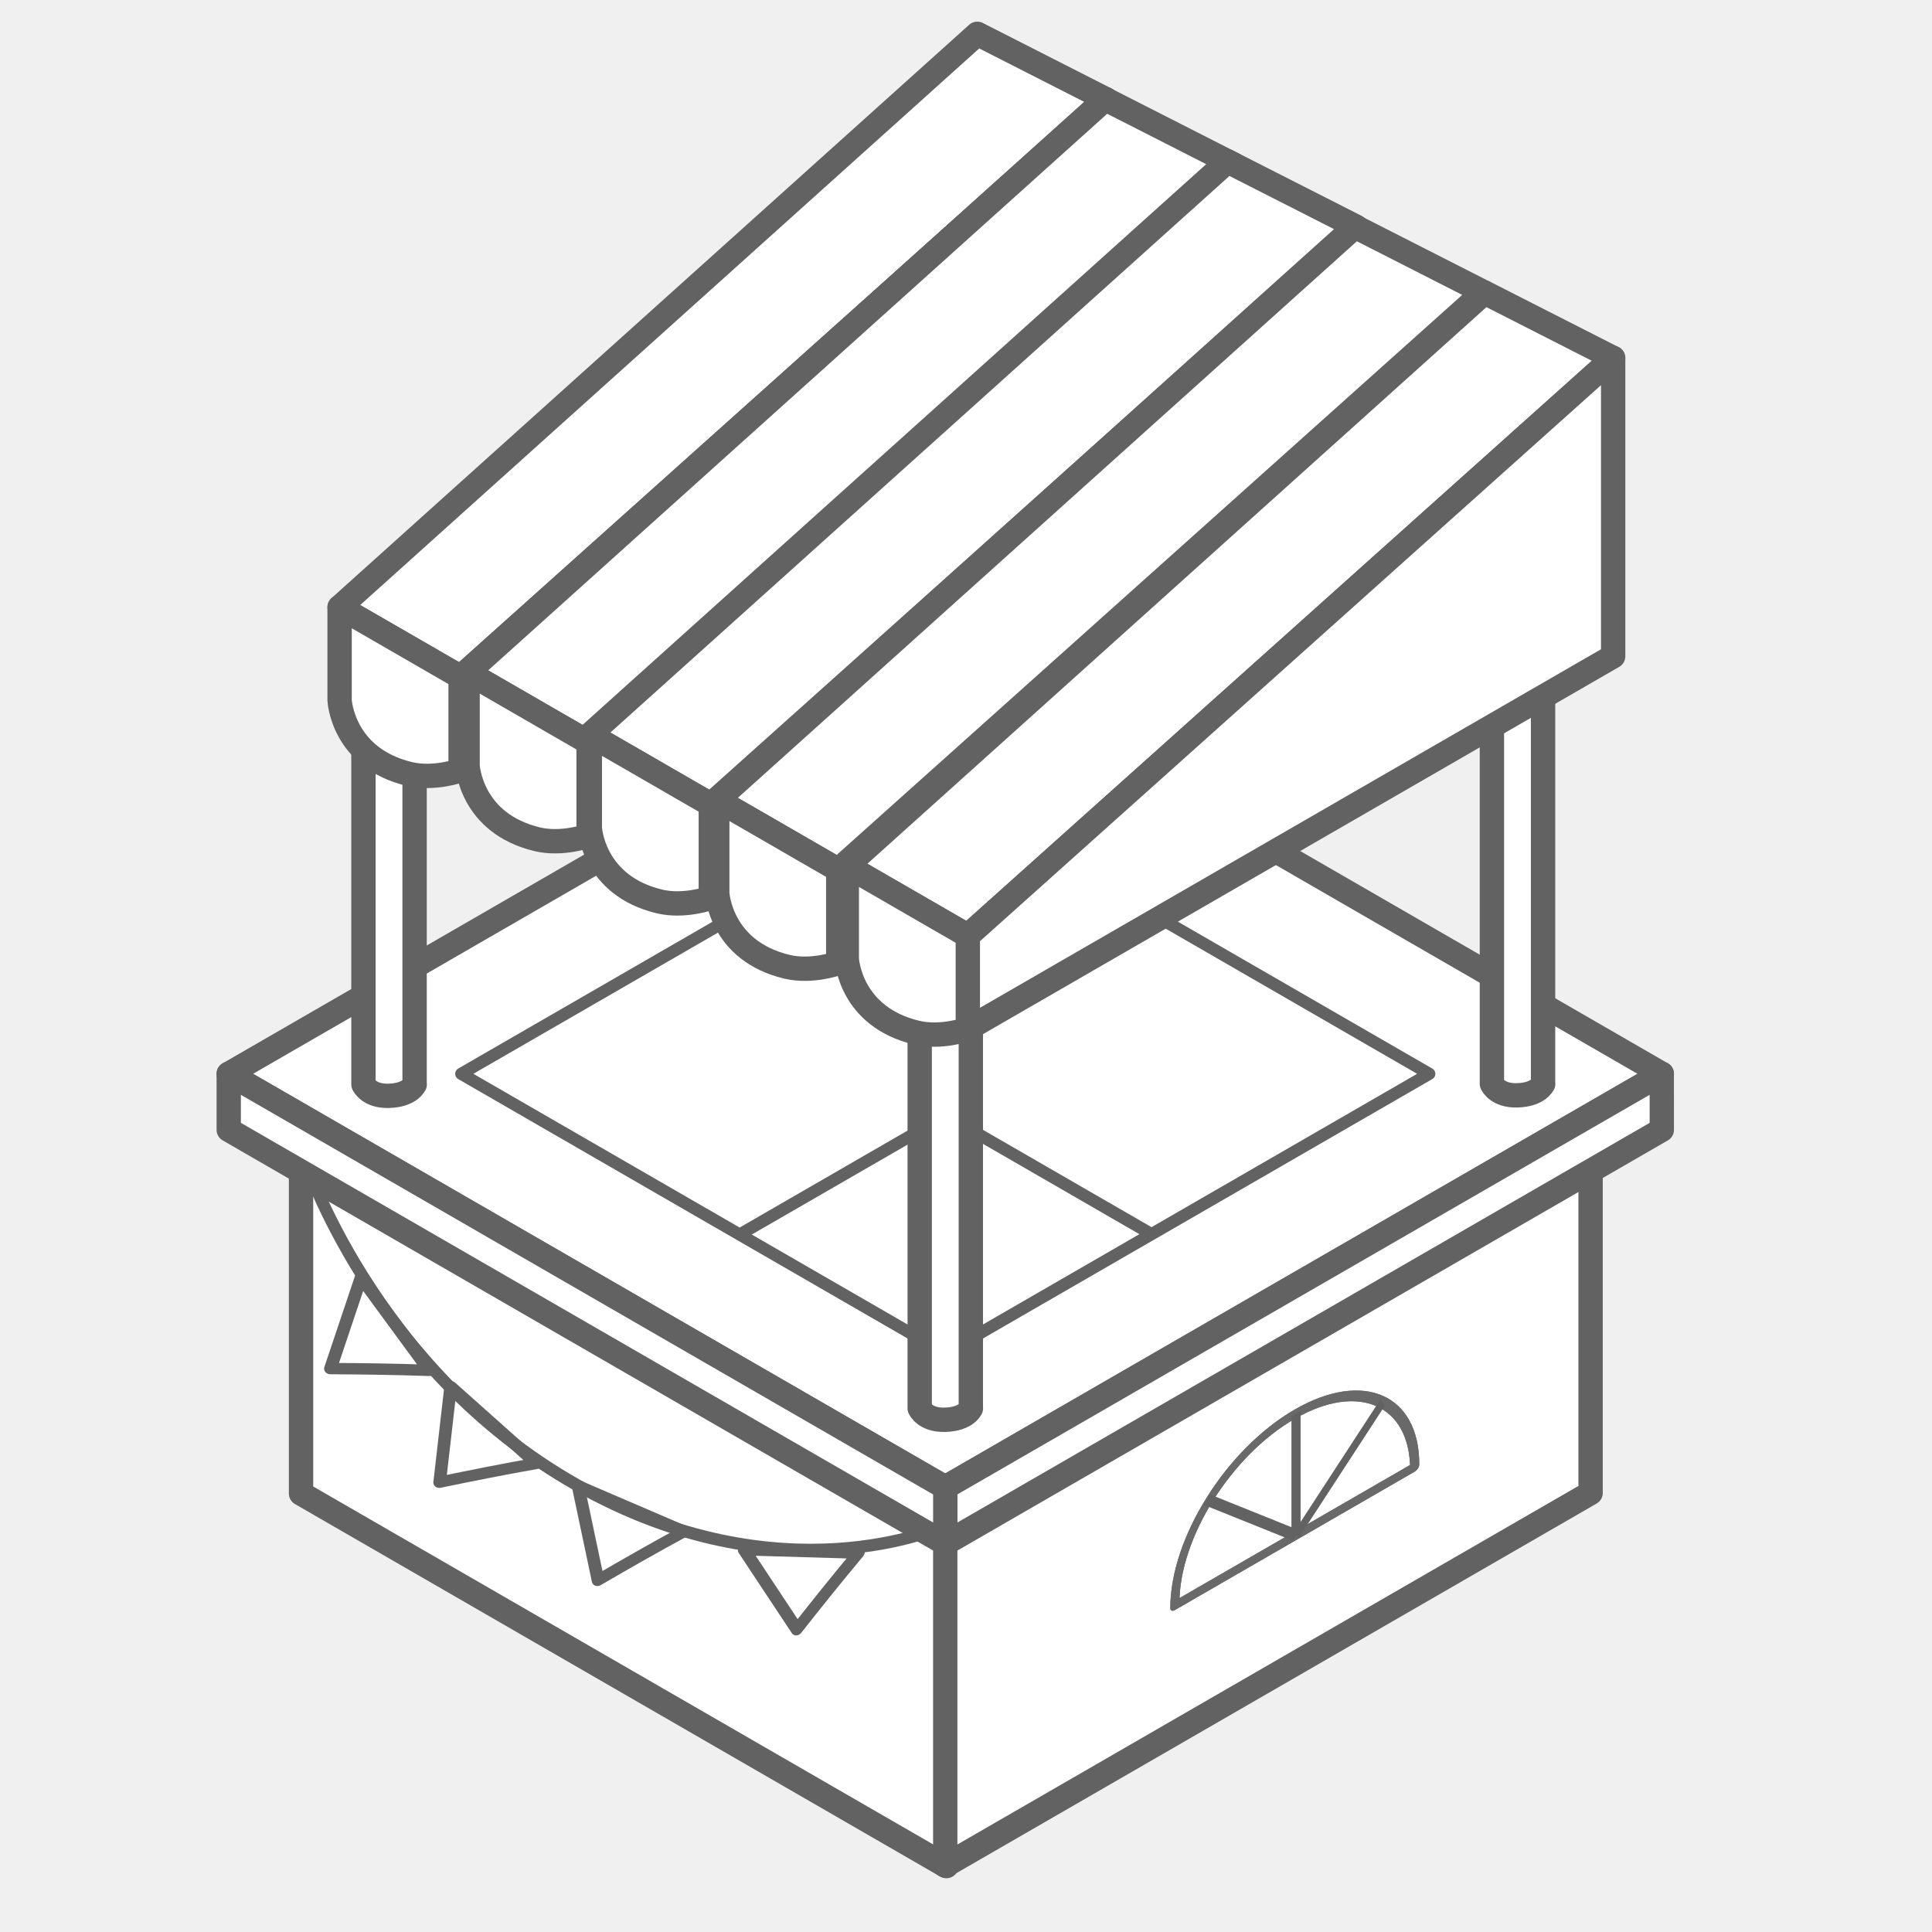
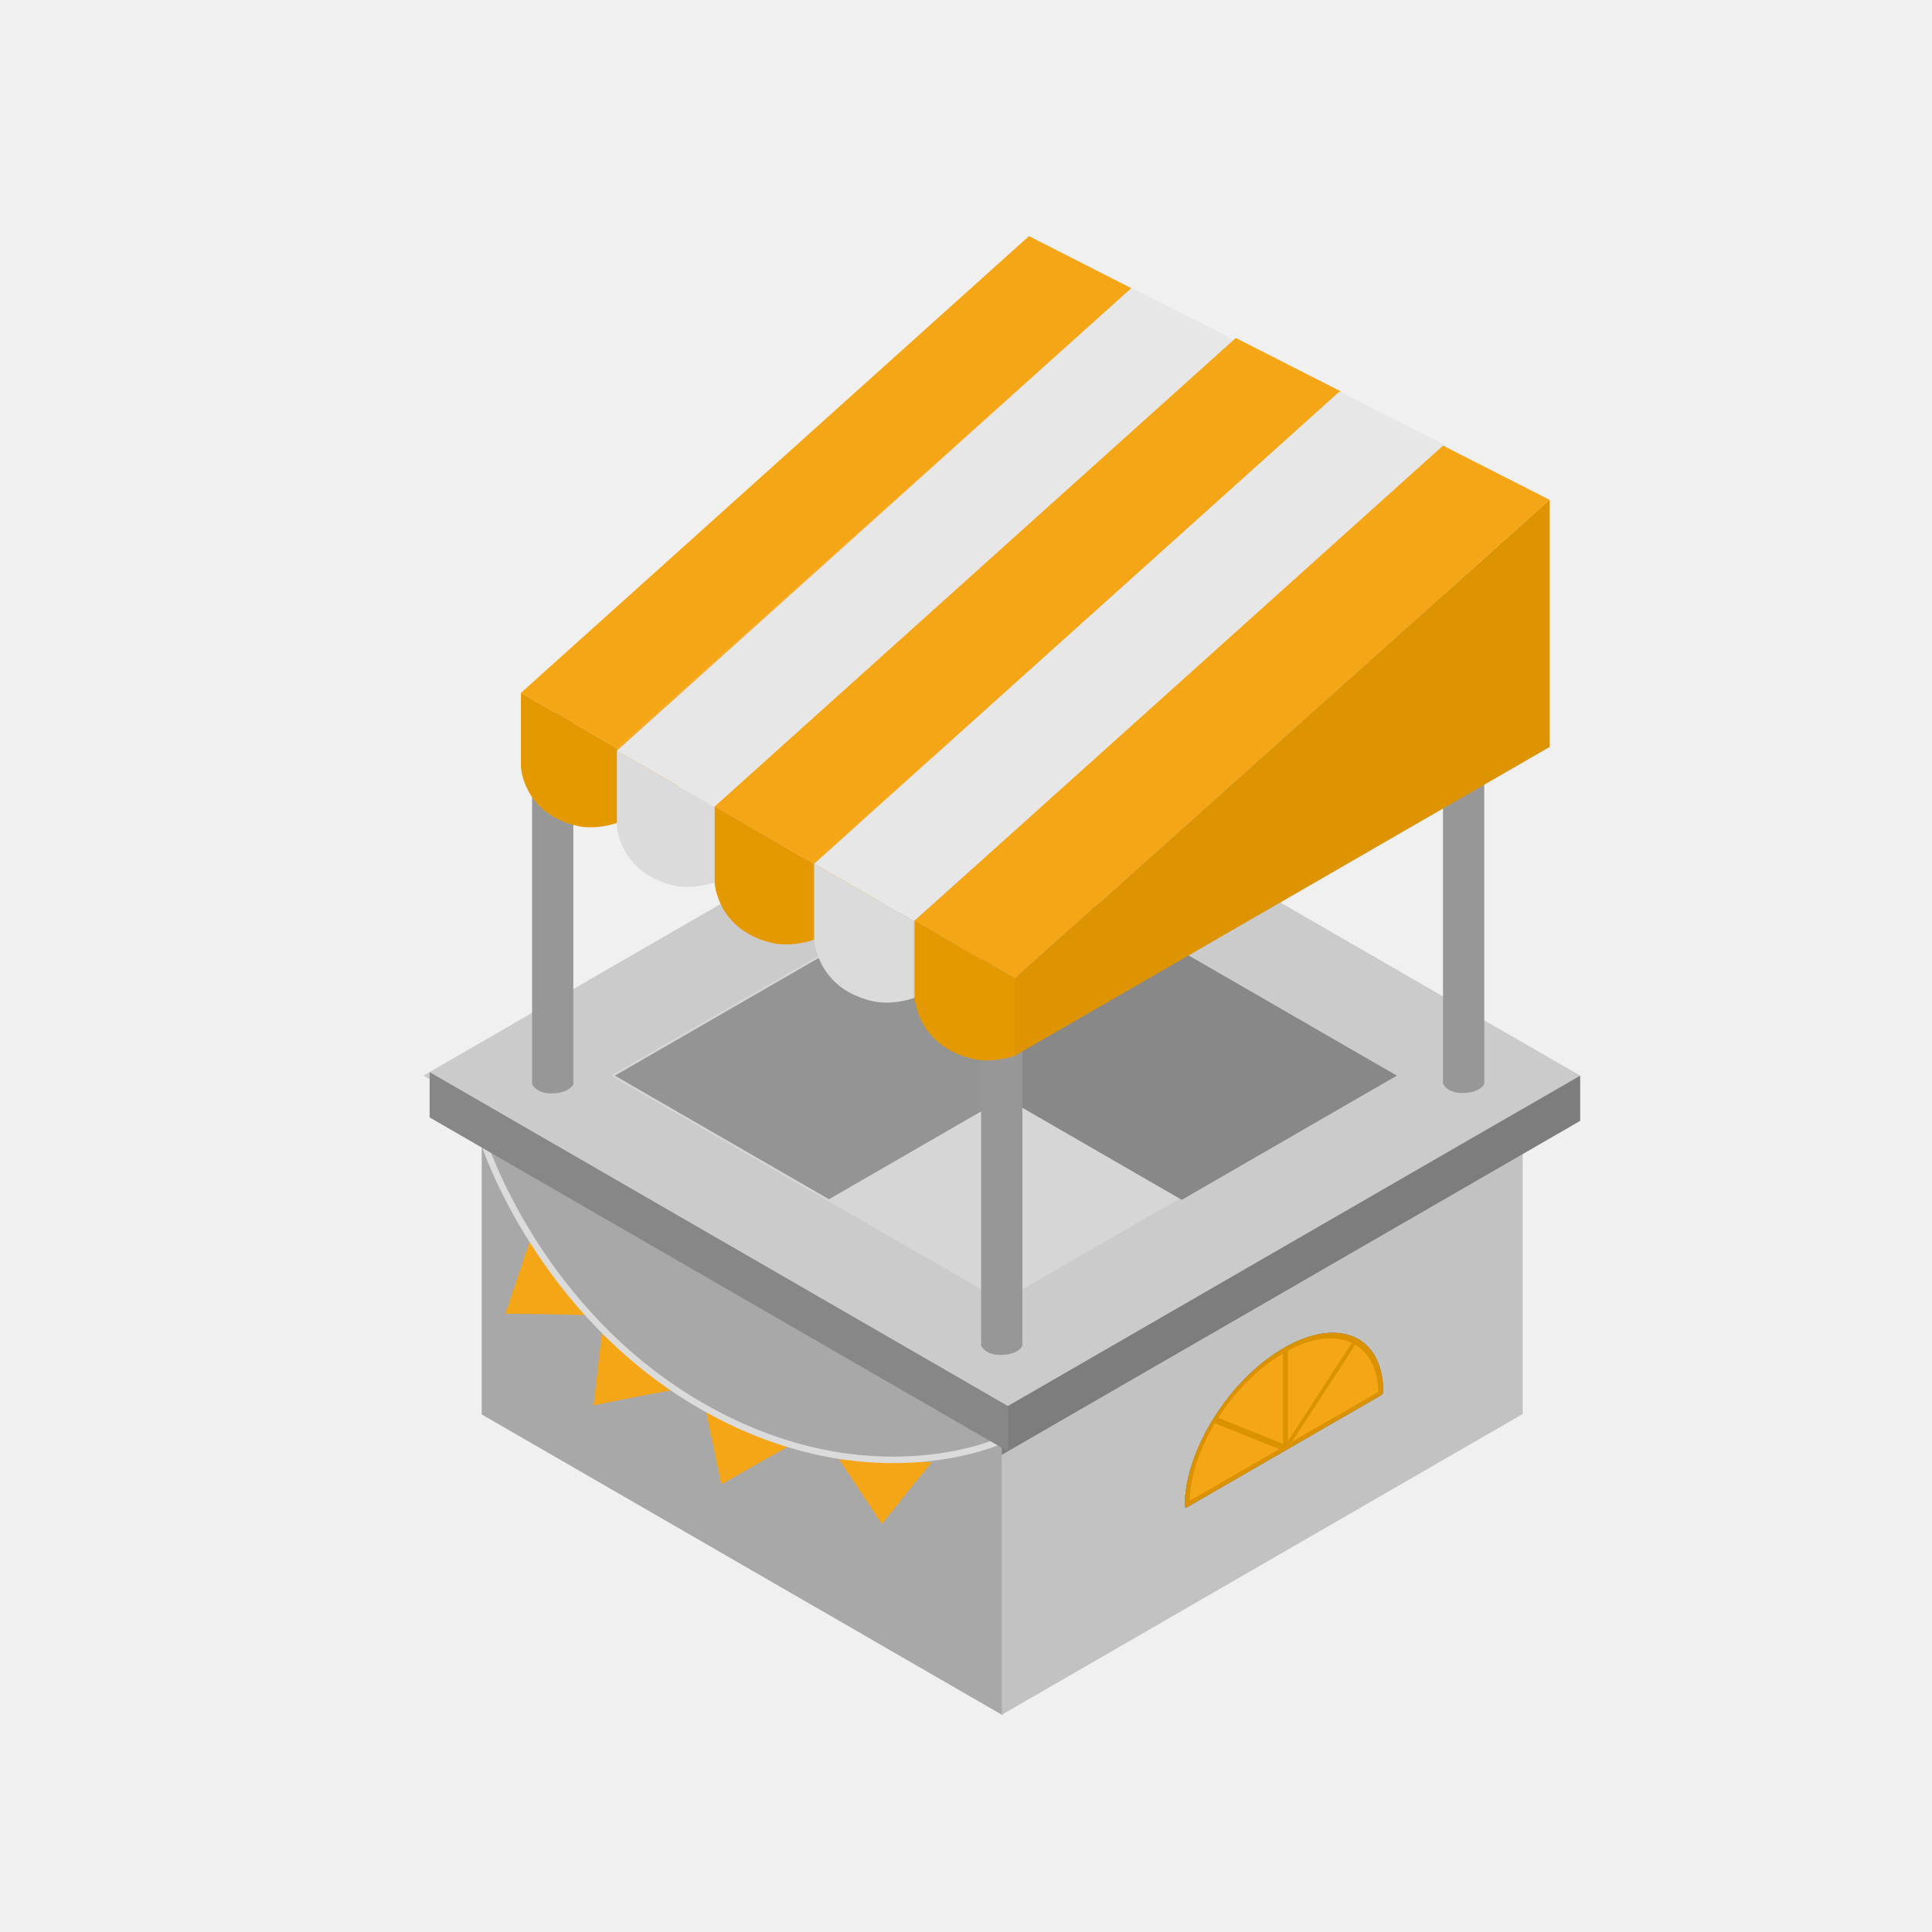
- <svg xmlns="http://www.w3.org/2000/svg" viewBox="0 0 159 159" fill-rule="evenodd" clip-rule="evenodd" stroke-linecap="round" stroke-linejoin="round" stroke-miterlimit="1.414">
-   <path d="M24.775 88.418v34.495l53.11 30.663V119.08l-53.11-30.662z" fill="#fff" stroke-width="2.003" stroke="#626262" />
-   <path d="M59.88 356.773l-1.375 4.116c1.31.06 2.627.13 4.018.24l-2.642-4.36z" fill="none" stroke-width=".52" stroke="#626262" transform="matrix(2.01523 -.07076 .06298 1.7934 -113.432 -530.446)" />
-   <path d="M59.88 356.773l-1.375 4.116c1.31.06 2.627.13 4.018.24l-2.642-4.36z" fill="none" stroke-width=".52" stroke="#626262" transform="matrix(1.95633 -.4888 .435 1.741 -235.257 -477.73)" />
-   <path d="M59.88 356.773l-1.375 4.116c1.31.06 2.627.13 4.018.24l-2.642-4.36z" fill="none" stroke-width=".52" stroke="#626262" transform="matrix(1.18282 -1.63312 1.45337 1.05263 -528.13 -150.25)" />
-   <path d="M59.88 356.773l-1.375 4.116c1.31.06 2.627.13 4.018.24l-2.642-4.36z" fill="none" stroke-width=".52" stroke="#626262" transform="matrix(1.70075 -1.08332 .9641 1.51355 -398.223 -352.8)" />
-   <path d="M130.903 88.373v34.495l-53.11 30.663v-34.49l53.11-30.66z" fill="#fff" stroke-width="2.003" stroke="#626262" />
-   <path d="M25 95.2s5.6 17.464 22.465 27.006c16.864 9.542 30.18 3.39 30.18 3.39" fill="none" stroke-width=".997" stroke="#626262" />
-   <path d="M18.824 88.374l58.97-34.046 58.97 34.046-58.97 34.045-58.97-34.05z" fill="#fff" stroke-width="2" stroke="#626262" />
-   <path d="M77.794 127.03l58.97-34.045-.002-4.616-58.97 34.04v4.614z" fill="#fff" stroke-width="2" stroke="#626262" />
-   <path d="M37.96 88.373l39.834-22.997 39.832 22.997-39.832 22.997L37.96 88.373z" fill="#fff" stroke-width=".999" stroke="#626262" />
-   <path d="M34.124 89.245s-.367.895-2.143.94c-1.62.043-2.05-.91-2.07-.94V51.428h4.21v37.817h.01zm45.78 26.66s-.367.895-2.142.94c-1.622.043-2.058-.91-2.07-.94h-.002V78.088h4.207v37.817h.008z" fill="#fff" stroke-width="2.003" stroke-linecap="butt" stroke="#626262" />
-   <path d="M77.794 127.03l-58.97-34.045V88.37l58.97 34.044v4.617z" fill="#fff" stroke-width="2" stroke="#626262" />
-   <path d="M126.994 89.204s-.368.895-2.143.94c-1.62.043-2.05-.91-2.07-.94V51.387h4.21v37.817h.01z" fill="#fff" stroke-width="2.003" stroke-linecap="butt" stroke="#626262" />
-   <path d="M185.676 747.4c-10.707 0-19.4-8.694-19.4-19.4 0-10.707 8.693-19.4 19.4-19.4v38.8z" fill="none" stroke-width="1.48" stroke-linecap="butt" stroke="#696969" transform="matrix(0 .51773 -.5087 .2937 476.892 -183.518)" />
-   <path d="M185.676 747.4c-10.707 0-19.4-8.694-19.4-19.4 0-10.707 8.693-19.4 19.4-19.4v38.8z" fill="none" stroke-width="1.48" stroke-linecap="butt" stroke="#696969" transform="matrix(0 .51773 -.5087 .2937 476.892 -183.518)" />
-   <path d="M166.277 736l-11.085-16" fill="none" stroke-width="1.44" stroke-linecap="butt" stroke="#626262" transform="matrix(0 .6161 -.44562 .25728 434.642 -165.44)" />
-   <path d="M166.277 736h-19.4m19.4 0l-13.857 14.4" fill="none" stroke-width="1.48" stroke-linecap="butt" stroke="#626262" transform="matrix(0 .51773 -.5087 .2937 481.063 -175.883)" />
-   <path d="M27.95 49.97L80.43 2.783 91.016 8.17l-53.11 47.55-9.957-5.75z" fill="#fff" stroke-width="2.003" stroke="#626262" />
-   <path d="M91.016 8.17v24.552l-53.11 30.662V55.72l53.11-47.55zM27.95 57.64c0 .006.234 4.753 5.76 6.06 1.984.467 4.132-.265 4.194-.314l.002-.002V55.72l-9.957-5.75v7.67z" fill="#fff" stroke-width="2.003" stroke="#626262" />
-   <g fill="#fff" stroke-width="2.003" stroke="#626262">
-     <path d="M38.483 55.346L90.963 8.16l10.587 5.388-53.11 47.548-9.957-5.75zm63.067-41.798v24.55L48.44 68.762v-7.664l53.11-47.548z" />
-     <path d="M38.483 63.016c0 .007.235 4.754 5.76 6.06 1.985.468 4.133-.264 4.195-.313l.002-.002V61.1l-9.957-5.75v7.67z" />
+ <svg xmlns="http://www.w3.org/2000/svg" viewBox="0 0 300 300" fill-rule="evenodd" clip-rule="evenodd" stroke-linecap="round" stroke-linejoin="round" stroke-miterlimit="1.414">
+   <path d="M74.8 167.094v52.54l80.892 46.704v-52.54L74.8 167.093z" fill="#A8A8A8" />
+   <path d="M82.315 192.594l-3.83 11.39c4.025.043 8.078.092 12.357.232l-8.527-11.622zm11.23 13.68l-1.374 11.94c3.947-.797 7.92-1.593 12.135-2.347l-10.76-9.592zm36.763 20.354l6.633 10.022c2.508-3.148 5.038-6.315 7.778-9.605l-14.41-.417zm-20.775-7.892l2.48 11.76c3.488-2.006 7.005-4.02 10.764-6.07l-13.244-5.69z" fill="#F5A617" />
+   <path d="M236.444 167.026v52.54L155.55 266.27v-52.54l80.894-46.704z" fill="#C2C2C2" />
+   <path d="M75.14 177.423s8.53 26.6 34.218 41.135c25.687 14.533 45.97 5.162 45.97 5.162" fill="none" stroke-width="1.007" stroke="#DBDBDB" />
+   <path d="M65.735 167.026l89.817-51.856 89.817 51.856-89.82 51.856-89.816-51.856z" fill="#CBCBCB" />
+   <path d="M155.552 225.907l89.817-51.856v-7.03l-89.82 51.856v7.032z" fill="#7D7D7D" />
+   <path d="M94.883 167.026L155.553 132l60.67 35.026-60.67 35.027-60.67-35.027z" fill="#D6D6D6" />
+   <path d="M95.474 167.026L156.144 132l2.91 36.706-30.335 17.514-33.247-19.194z" fill="#949494" />
+   <path d="M216.904 167.026L156.234 132l-3.062 36.794 30.335 17.513 33.397-19.28z" fill="#888" />
+   <path d="M89.04 168.354s-.56 1.363-3.266 1.433c-2.47.065-3.135-1.386-3.154-1.43v-57.603h6.406v57.6h.013zm69.73 40.606s-.562 1.364-3.266 1.434c-2.47.064-3.135-1.386-3.154-1.432h-.002v-57.6h6.408v57.6h.013z" fill="#979797" />
+   <path d="M156.53 225.37l-75.41-43.536-14.408-8.32v-7.03l89.817 51.855v7.03z" fill="#878787" />
+   <path d="M230.49 168.292s-.56 1.363-3.264 1.434c-2.47.064-3.135-1.387-3.154-1.432l-.002-.002v-57.6h6.407v57.6h.013z" fill="#979797" />
+   <path d="M185.676 747.4c-10.707 0-19.4-8.694-19.4-19.4 0-10.707 8.693-19.4 19.4-19.4v38.8z" fill="#F5A617" stroke-width=".97" stroke-linecap="butt" stroke="#696969" transform="matrix(0 .78856 -.7748 .44733 763.426 -247.096)" />
+   <path d="M185.676 747.4c-10.707 0-19.4-8.694-19.4-19.4 0-10.707 8.693-19.4 19.4-19.4v38.8z" fill="#F5A617" stroke-width=".97" stroke-linecap="butt" stroke="#DB9200" transform="matrix(0 .78856 -.7748 .44733 763.426 -247.096)" />
+   <path d="M166.277 736l-11.085-16" fill="#F5A617" stroke-width=".95" stroke-linecap="butt" stroke="#DB9200" transform="matrix(0 .9384 -.67873 .39187 699.158 -219.562)" />
+   <path d="M166.277 736h-19.4m19.4 0l-13.857 14.4" fill="#F5A617" stroke-width=".97" stroke-linecap="butt" stroke="#DB9200" transform="matrix(0 .78856 -.7748 .44733 769.862 -235.466)" />
+   <path d="M80.892 107.59l78.888-70.927 15.913 8.098-79.833 71.474-14.968-8.642z" fill="#F5A617" />
+   <path d="M175.693 44.76v36.904L95.86 127.756v-11.523l79.833-71.472z" fill="#F5A617" />
+   <path d="M80.892 119.12c0 .01.354 7.145 8.66 9.108 2.982.705 6.21-.396 6.303-.47l.005-.002v-11.523l-14.968-8.642v11.53z" fill="#E59900" />
+   <path d="M95.793 116.568l79.936-71.87 16.122 8.207-80.893 72.42-15.168-8.757z" fill="#E7E7E7" />
+   <path d="M191.853 52.905v37.393L110.96 137v-11.675l80.893-72.42z" fill="#CCC" />
+   <path d="M95.793 128.25c.002.01.36 7.24 8.775 9.23 3.022.713 6.295-.402 6.388-.476l.004-.003v-11.674l-15.167-8.757v11.68z" fill="#DBDBDB" />
+   <path d="M110.97 125.238l80.927-72.76 16.324 8.306-81.895 73.32-15.355-8.866z" fill="#F5A617" />
+   <path d="M208.22 60.784v37.858l-81.896 47.282v-11.82l81.897-73.32z" fill="#F5A617" />
+   <path d="M110.97 137.065c0 .01.363 7.33 8.883 9.344 3.06.72 6.372-.408 6.467-.484l.004-.003v-11.82l-15.355-8.866v11.827z" fill="#E59900" />
+   <g>
+     <path d="M126.455 134.108l81.55-73.32 16.45 8.37-82.527 73.883-15.473-8.93z" fill="#E7E7E7" />
+     <path d="M224.455 69.158v38.15l-82.527 47.645V143.04l82.527-73.882z" fill="#CCC" />
+     <path d="M126.455 146.025c.002.01.366 7.387 8.952 9.416 3.083.73 6.422-.407 6.517-.483l.004-.003V143.04l-15.473-8.932v11.917z" fill="#DBDBDB" />
  </g>
-   <g fill="#fff" stroke-width="2.003" stroke="#626262">
-     <path d="M48.54 60.464l52.482-47.185 10.586 5.38-53.11 47.55-9.957-5.75zm63.068-41.798v24.55L58.498 73.88v-7.666l53.11-47.548z" />
-     <path d="M48.54 68.134c.002.007.236 4.754 5.76 6.06 1.986.468 4.134-.264 4.196-.313h.002v-7.66l-9.957-5.75v7.67z" />
+   <g>
+     <path d="M142.037 142.954l82.037-73.76 16.55 8.422L157.6 151.94l-15.565-8.986z" fill="#F5A617" />
+     <path d="M240.623 77.616v38.376l-83.02 47.932V151.94l83.02-74.324z" fill="#DE9400" />
+     <path d="M142.037 154.943c0 .01.368 7.43 9.005 9.472 3.102.733 6.46-.412 6.556-.488l.004-.003V151.94l-15.565-8.986v11.99z" fill="#E59900" />
  </g>
-   <g fill="#fff" stroke-width="2.003" stroke="#626262">
-     <path d="M59.03 65.838l52.48-47.185 10.586 5.387-53.11 47.548-9.957-5.75zm63.066-41.798v24.55l-53.11 30.663v-7.665l53.11-47.548z" />
-     <path d="M59.03 73.508c0 .007.234 4.754 5.76 6.06 1.984.468 4.132-.264 4.194-.313l.002-.002v-7.665l-9.957-5.75v7.67z" />
-   </g>
-   <g fill="#fff" stroke-width="2.003" stroke="#626262">
-     <path d="M69.692 71.26l52.48-47.186 10.587 5.387-53.11 47.55-9.96-5.75z" />
-     <path d="M132.76 29.46v24.552L79.65 84.674V77.01l53.11-47.55zM69.692 78.93c0 .006.235 4.753 5.76 6.06 1.985.467 4.133-.265 4.195-.314l.002-.002V77.01l-9.96-5.75v7.67z" />
-   </g>
-   <path d="M61.22 101.4l14.006-8.086m19.25 8.086L80.47 93.314" fill="none" stroke="#626262" />
</svg>
